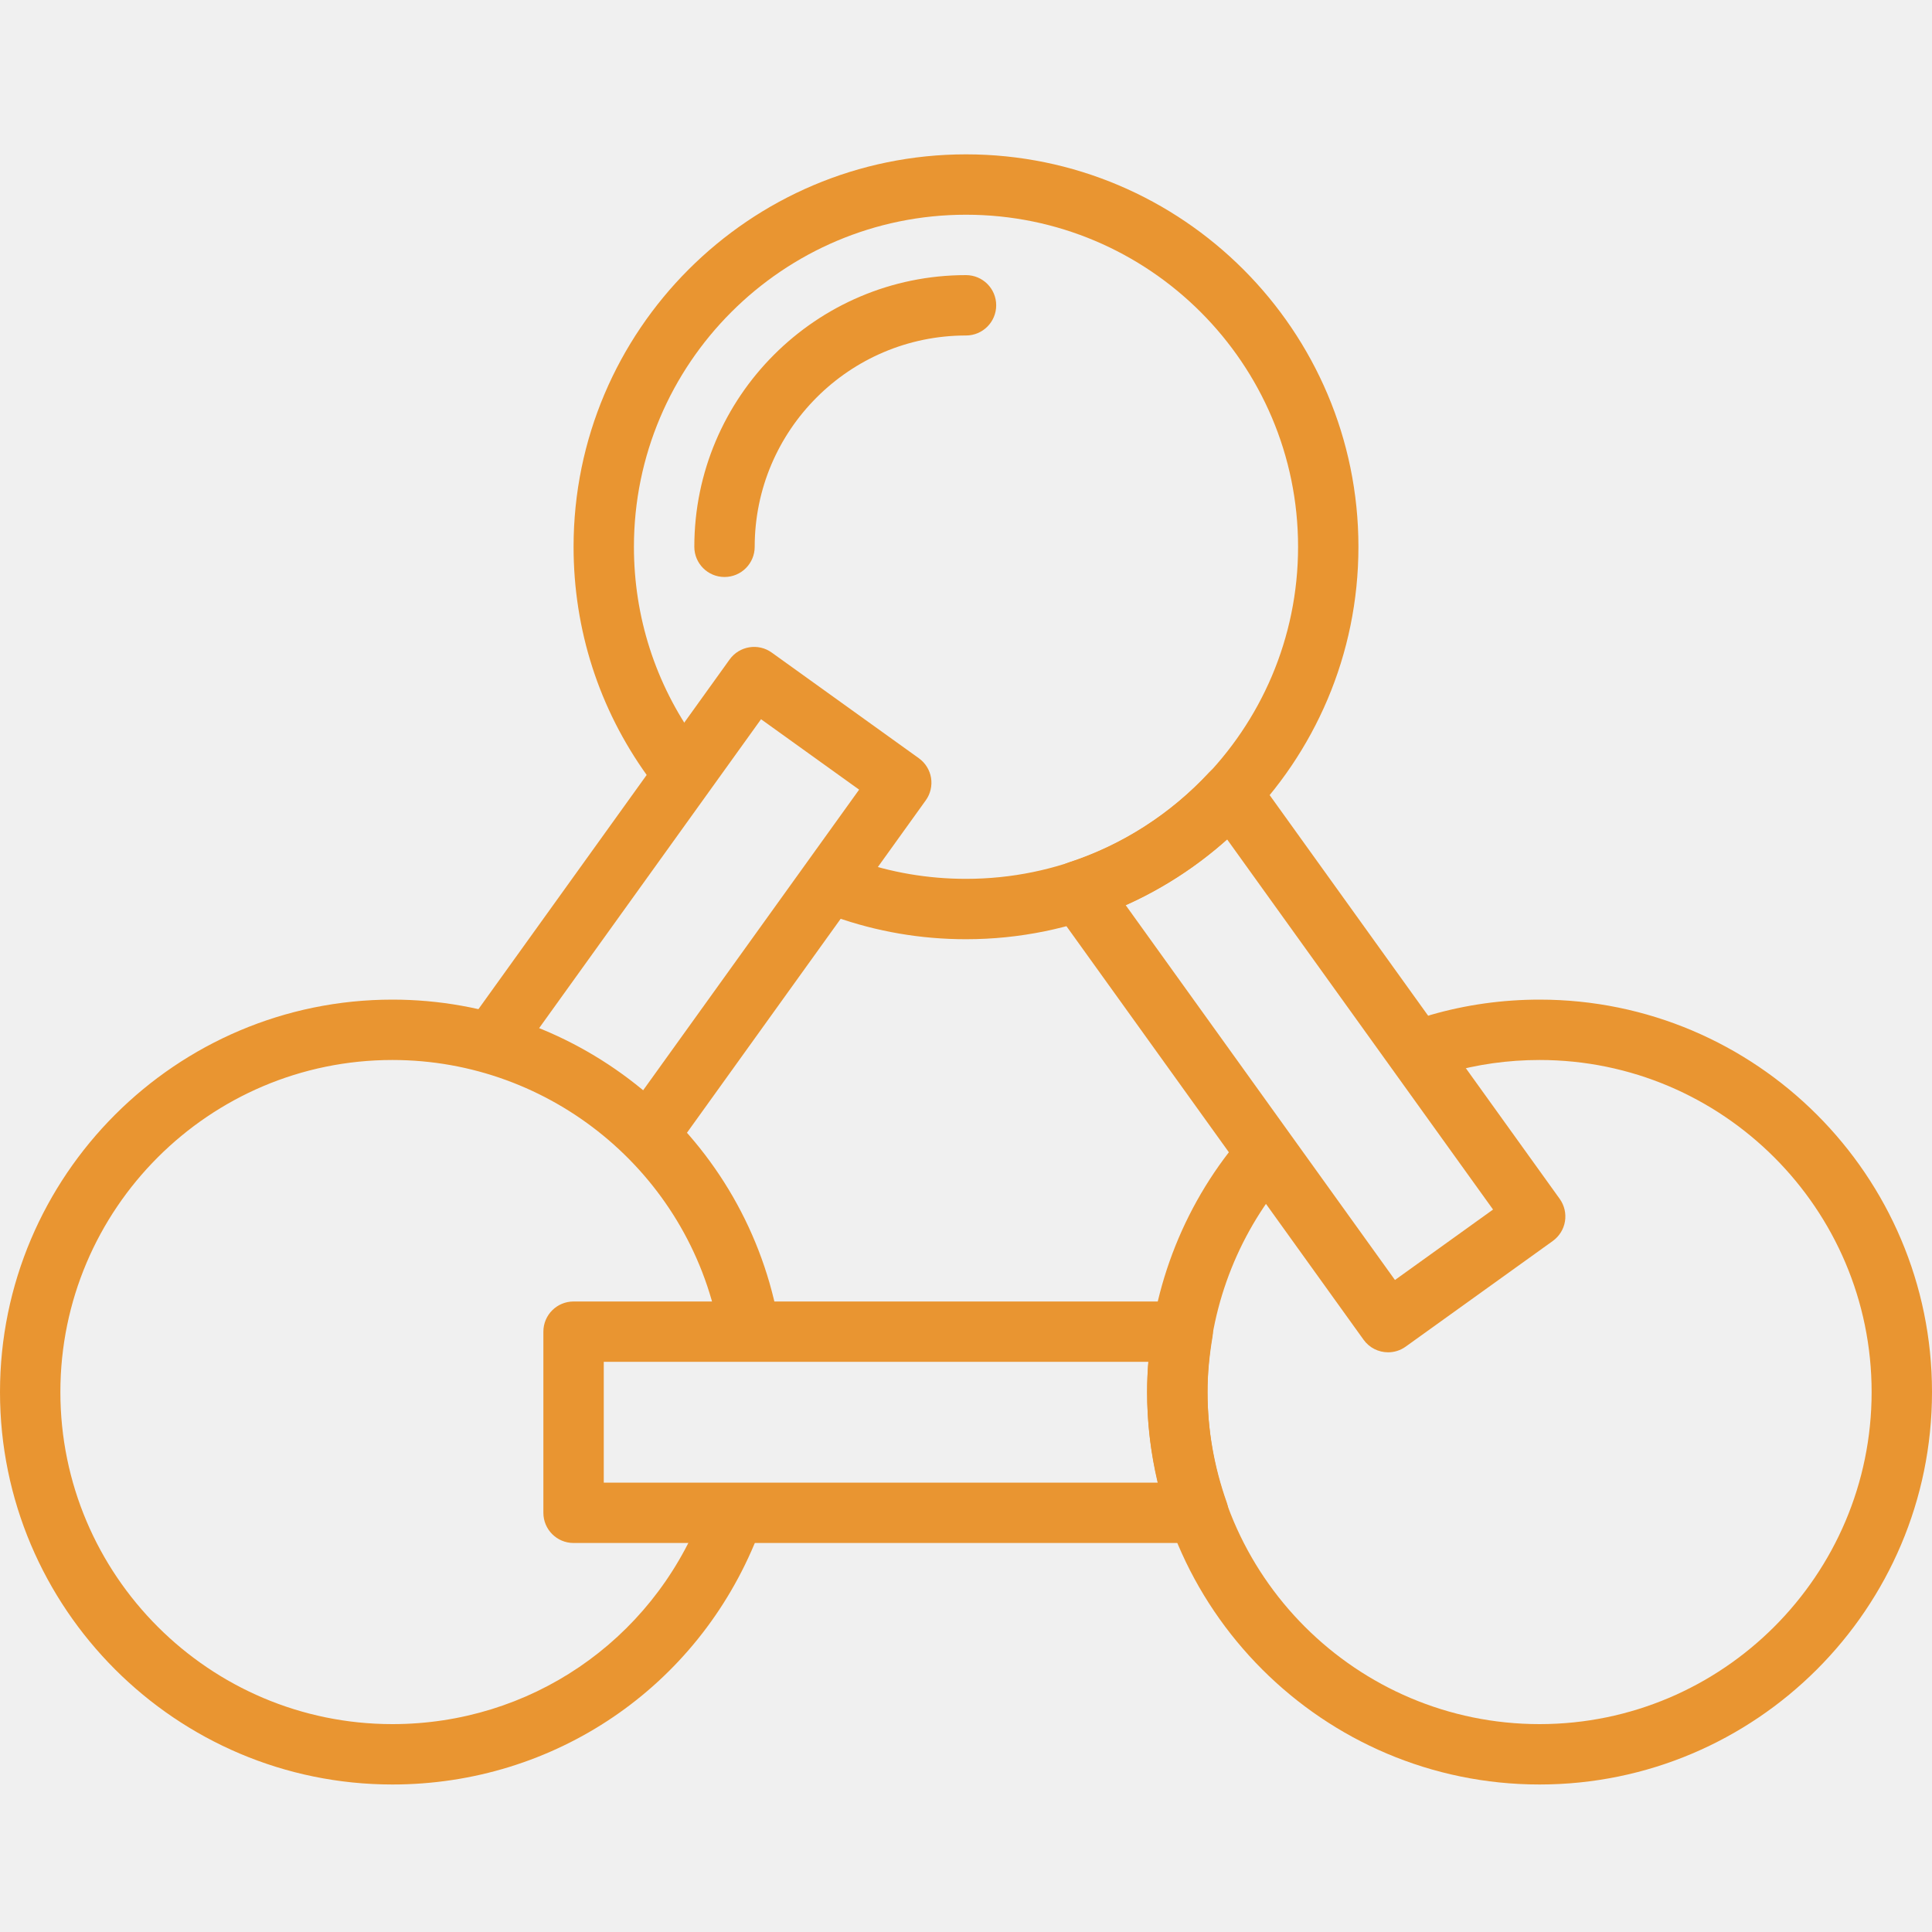
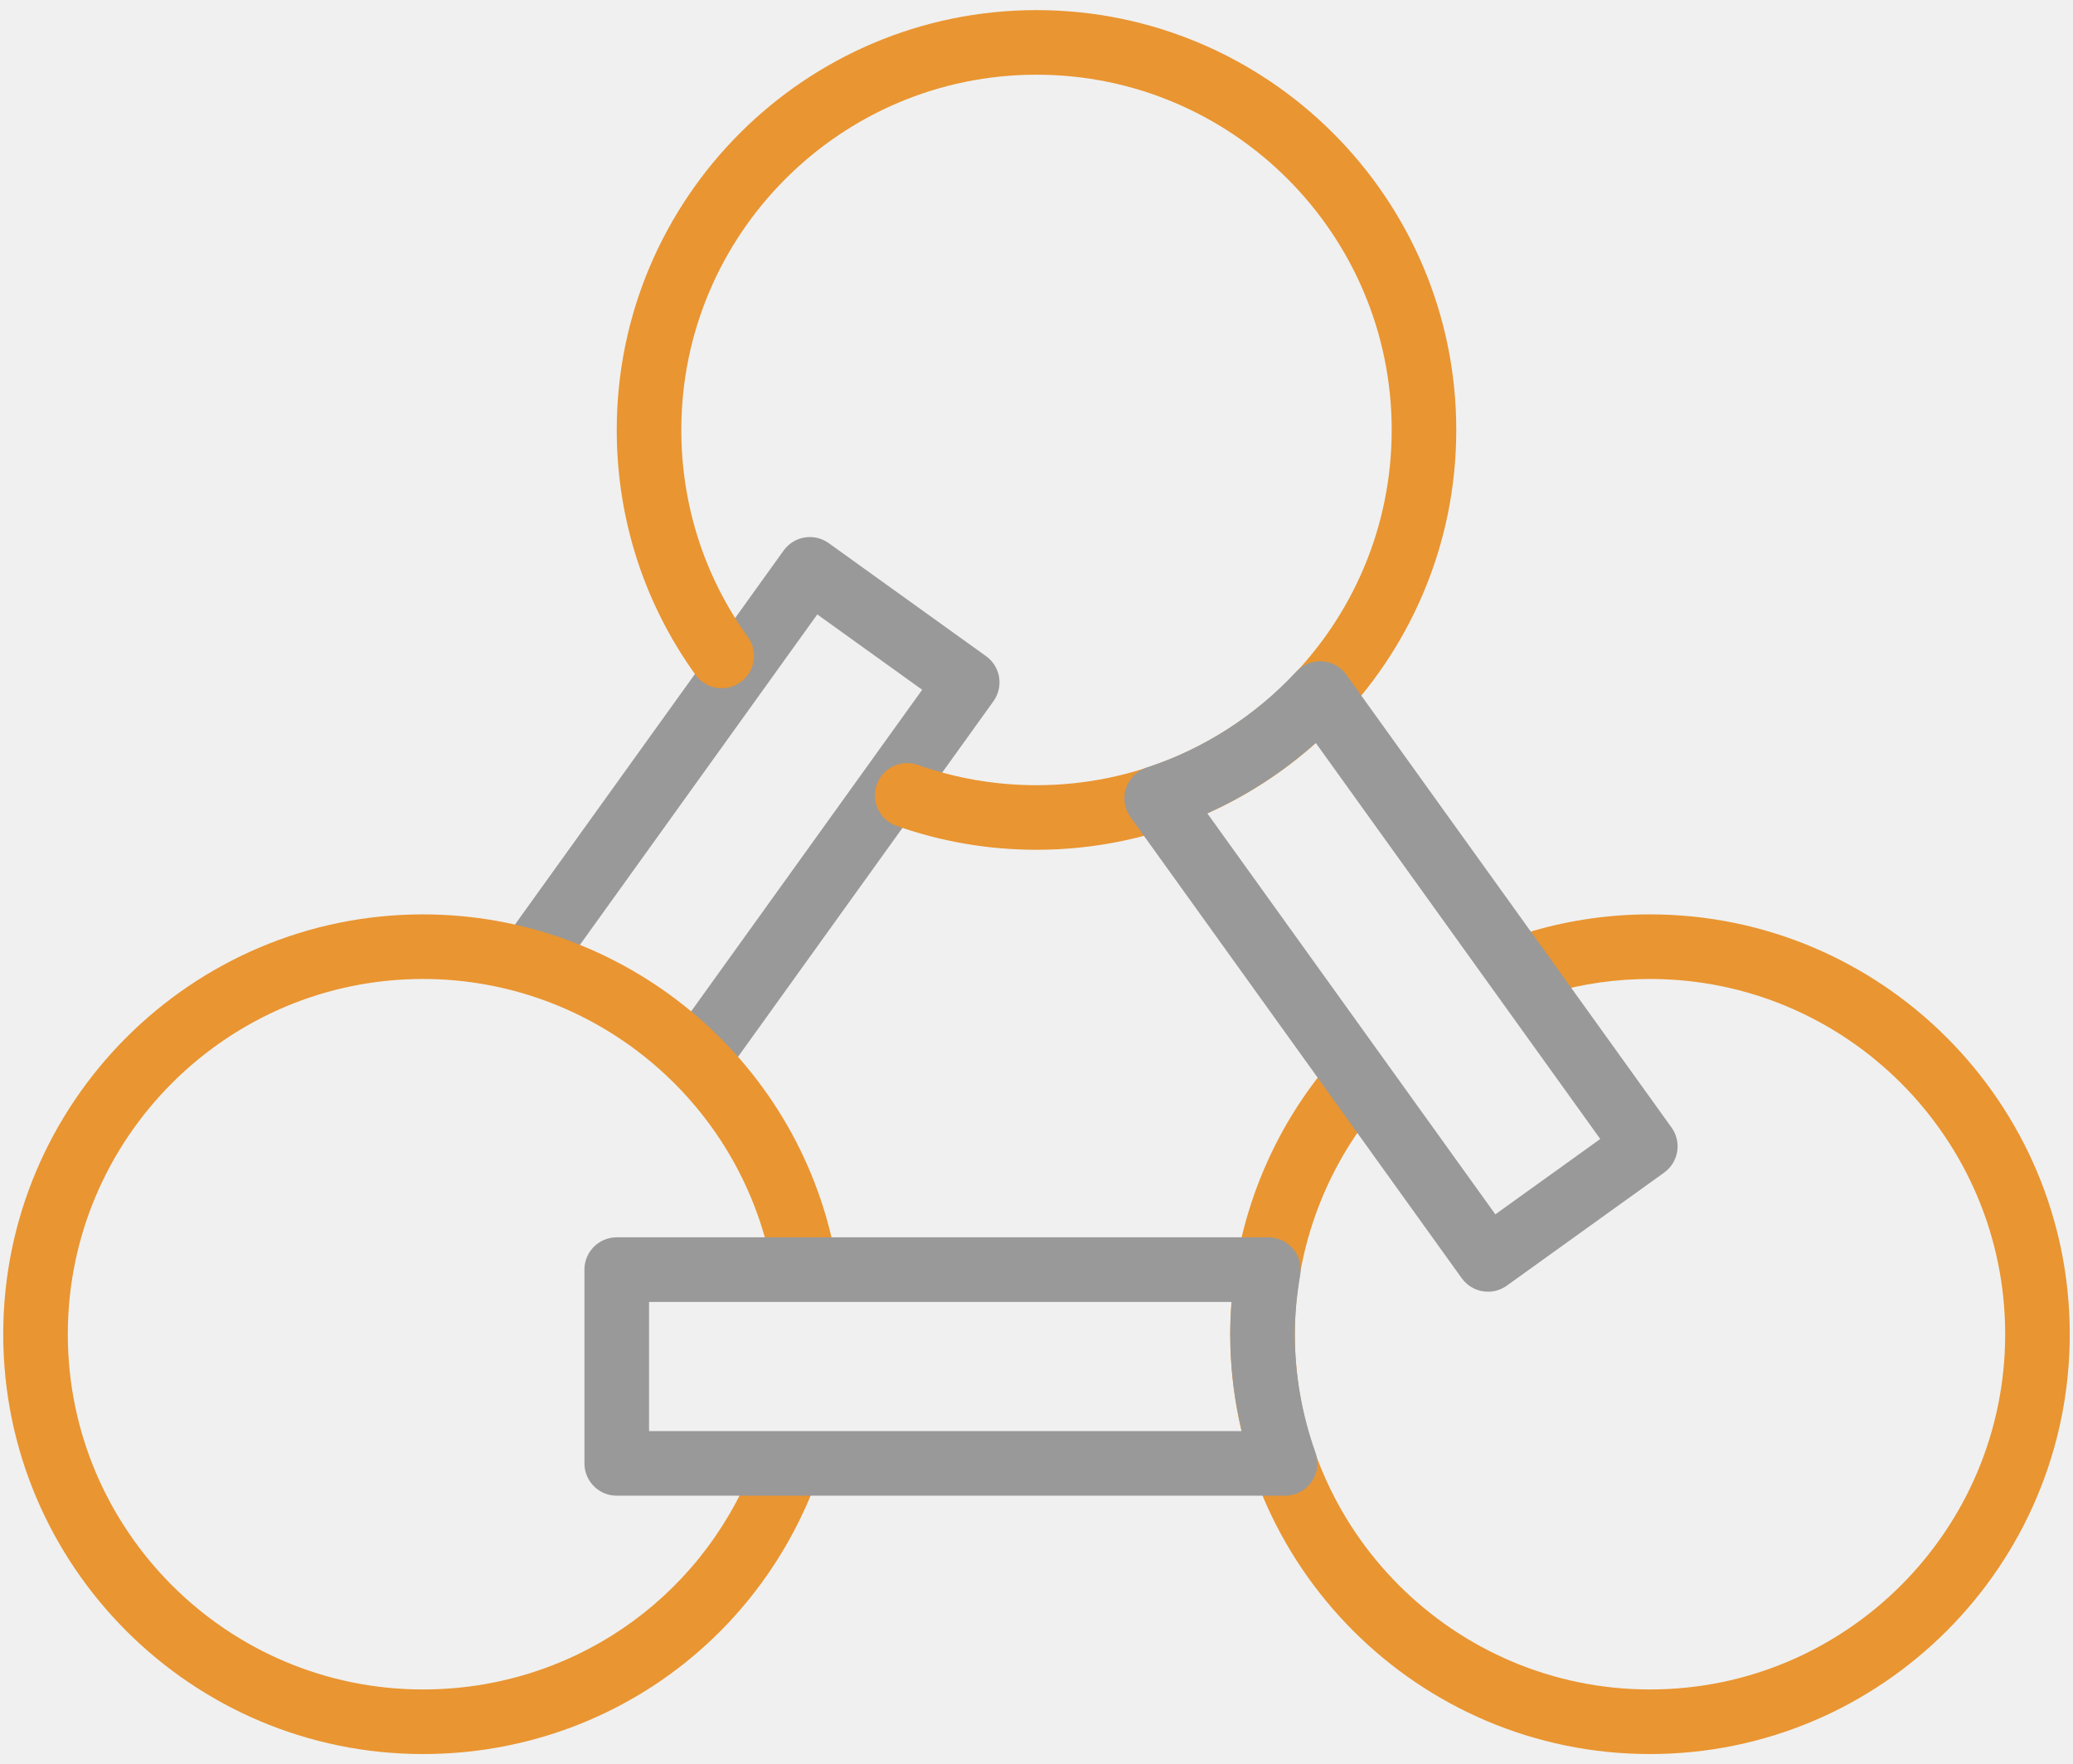
- <svg xmlns="http://www.w3.org/2000/svg" width="100" height="100" viewBox="0 0 100 100" fill="none">
-   <g id="003-atom" clip-path="url(#clip0_230_4335)">
-     <path id="Vector" d="M33.836 59.911C33.519 59.911 33.201 59.816 32.925 59.617C32.224 59.114 32.063 58.138 32.567 57.437L44.468 40.872L39.391 37.227L27.189 54.213C26.685 54.915 25.706 55.075 25.008 54.571C24.307 54.068 24.146 53.092 24.65 52.391L37.764 34.136C38.267 33.434 39.246 33.274 39.945 33.777L47.559 39.246C47.896 39.488 48.124 39.853 48.191 40.262C48.256 40.671 48.159 41.091 47.917 41.426L35.106 59.259C34.801 59.685 34.322 59.911 33.836 59.911Z" fill="#E99531" />
-     <path id="Vector_2" d="M20.312 92.365C9.112 92.365 0 83.252 0 72.052C0 60.852 9.112 51.74 20.312 51.74C30.012 51.74 38.398 58.639 40.249 68.146C40.415 68.993 39.862 69.814 39.015 69.978C38.169 70.142 37.347 69.591 37.183 68.744C35.615 60.701 28.52 54.865 20.312 54.865C10.835 54.865 3.125 62.575 3.125 72.052C3.125 81.529 10.835 89.24 20.312 89.24C27.401 89.24 33.674 84.982 36.293 78.393C36.613 77.591 37.521 77.201 38.322 77.518C39.125 77.836 39.515 78.746 39.198 79.547C36.104 87.334 28.691 92.365 20.312 92.365Z" fill="#E99531" />
-     <path id="Vector_3" d="M50 48.614C47.673 48.614 45.394 48.224 43.221 47.455C42.407 47.167 41.982 46.274 42.27 45.461C42.555 44.647 43.45 44.222 44.264 44.51C46.1 45.16 48.03 45.489 50 45.489C59.477 45.489 67.188 37.779 67.188 28.302C67.188 18.825 59.477 11.114 50 11.114C40.523 11.114 32.812 18.825 32.812 28.302C32.812 31.927 33.926 35.393 36.035 38.324C36.541 39.025 36.38 40.001 35.68 40.504C34.98 41.008 34.004 40.849 33.499 40.149C31.005 36.684 29.688 32.587 29.688 28.302C29.688 17.102 38.8 7.989 50 7.989C61.2 7.989 70.312 17.102 70.312 28.302C70.312 39.502 61.2 48.614 50 48.614Z" fill="#E99531" />
-     <path id="Vector_4" d="M37.5 29.865C36.637 29.865 35.938 29.166 35.938 28.302C35.938 20.547 42.246 14.24 50 14.24C50.864 14.24 51.563 14.938 51.563 15.802C51.563 16.666 50.864 17.365 50 17.365C43.97 17.365 39.063 22.271 39.063 28.302C39.063 29.166 38.364 29.865 37.5 29.865Z" fill="#E99531" />
-     <path id="Vector_5" d="M79.687 92.365C68.487 92.365 59.375 83.252 59.375 72.052C59.375 67.424 60.973 62.895 63.875 59.3C64.413 58.629 65.401 58.522 66.073 59.065C66.744 59.607 66.849 60.59 66.308 61.263C63.852 64.305 62.5 68.137 62.5 72.052C62.5 81.529 70.21 89.24 79.687 89.24C89.165 89.24 96.875 81.529 96.875 72.052C96.875 62.575 89.165 54.865 79.687 54.865C78.062 54.865 76.457 55.09 74.914 55.536C74.084 55.774 73.219 55.298 72.979 54.468C72.74 53.64 73.219 52.773 74.048 52.533C75.871 52.006 77.77 51.74 79.687 51.74C90.887 51.74 100 60.852 100 72.052C100 83.252 90.887 92.365 79.687 92.365Z" fill="#E99531" />
-     <path id="Vector_6" d="M71.847 69.995C71.361 69.995 70.882 69.769 70.577 69.343L54.547 47.032C54.257 46.628 54.176 46.109 54.332 45.636C54.486 45.161 54.858 44.79 55.331 44.636C58.075 43.741 60.581 42.135 62.575 39.989C62.893 39.647 63.335 39.479 63.819 39.493C64.285 39.522 64.716 39.76 64.989 40.141L80.73 62.053C80.971 62.388 81.069 62.809 81.003 63.217C80.936 63.626 80.708 63.99 80.371 64.234L72.757 69.702C72.482 69.9 72.163 69.995 71.847 69.995ZM58.264 46.849L72.203 66.252L77.28 62.606L63.512 43.442C61.943 44.844 60.168 45.996 58.264 46.849Z" fill="#E99531" />
-     <path id="Vector_7" d="M62.027 79.865H29.688C28.824 79.865 28.125 79.165 28.125 78.302V68.927C28.125 68.063 28.824 67.365 29.688 67.365H61.219C61.678 67.365 62.114 67.568 62.412 67.917C62.709 68.268 62.836 68.732 62.76 69.185C62.586 70.226 62.501 71.163 62.501 72.052C62.501 73.978 62.836 75.907 63.501 77.781C63.67 78.26 63.596 78.79 63.303 79.204C63.01 79.619 62.534 79.865 62.027 79.865ZM31.251 76.74H59.935C59.563 75.192 59.375 73.623 59.375 72.052C59.375 71.543 59.399 71.025 59.444 70.489H31.251V76.74Z" fill="#E99531" />
+ <svg xmlns="http://www.w3.org/2000/svg" width="107" height="91" viewBox="0 0 107 91" fill="none">
+   <g id="content">
+     <path id="Vector" d="M36.258 55.905C35.92 55.905 35.581 55.804 35.287 55.592C34.538 55.055 34.367 54.014 34.904 53.266L47.599 35.597L42.184 31.709L29.168 49.827C28.63 50.576 27.586 50.746 26.842 50.209C26.093 49.672 25.923 48.631 26.459 47.883L40.448 28.411C40.984 27.663 42.029 27.492 42.774 28.029L50.895 33.862C51.255 34.121 51.498 34.51 51.57 34.946C51.639 35.383 51.535 35.83 51.278 36.188L37.613 55.209C37.288 55.663 36.776 55.905 36.258 55.905Z" fill="#999999" />
+     <path id="Vector_2" d="M21.833 90.522C9.887 90.522 0.167 80.802 0.167 68.856C0.167 56.909 9.887 47.189 21.833 47.189C32.18 47.189 41.124 54.549 43.099 64.689C43.276 65.592 42.686 66.468 41.783 66.643C40.88 66.819 40.004 66.23 39.828 65.327C38.156 56.748 30.588 50.522 21.833 50.522C11.724 50.522 3.5 58.747 3.5 68.856C3.5 78.965 11.724 87.189 21.833 87.189C29.395 87.189 36.086 82.648 38.879 75.619C39.221 74.764 40.19 74.348 41.044 74.686C41.901 75.025 42.316 75.996 41.978 76.85C38.678 85.156 30.77 90.522 21.833 90.522Z" fill="#E99531" />
+     <path id="Vector_3" d="M53.5 43.855C51.018 43.855 48.587 43.438 46.269 42.618C45.401 42.311 44.947 41.358 45.255 40.492C45.559 39.624 46.513 39.17 47.382 39.477C49.34 40.17 51.399 40.522 53.5 40.522C63.609 40.522 71.834 32.298 71.834 22.189C71.834 12.08 63.609 3.855 53.5 3.855C43.391 3.855 35.167 12.08 35.167 22.189C35.167 26.056 36.355 29.752 38.605 32.878C39.143 33.626 38.972 34.667 38.225 35.204C37.478 35.741 36.438 35.573 35.899 34.826C33.239 31.129 31.834 26.76 31.834 22.189C31.834 10.242 41.553 0.522 53.5 0.522C65.447 0.522 75.167 10.242 75.167 22.189C75.167 34.135 65.447 43.855 53.5 43.855Z" fill="#E99531" />
+     <path id="Vector_4" d="M85.167 90.522C73.22 90.522 63.5 80.802 63.5 68.856C63.5 63.919 65.204 59.088 68.3 55.254C68.874 54.537 69.928 54.424 70.644 55.003C71.36 55.581 71.472 56.63 70.895 57.347C68.275 60.592 66.833 64.68 66.833 68.856C66.833 78.965 75.058 87.189 85.167 87.189C95.276 87.189 103.5 78.965 103.5 68.856C103.5 58.747 95.276 50.522 85.167 50.522C83.433 50.522 81.721 50.763 80.075 51.239C79.19 51.492 78.267 50.985 78.011 50.099C77.757 49.216 78.267 48.291 79.151 48.035C81.096 47.473 83.121 47.189 85.167 47.189C97.114 47.189 106.833 56.909 106.833 68.856C106.833 80.802 97.114 90.522 85.167 90.522Z" fill="#E99531" />
+     <path id="Vector_5" d="M76.804 66.661C76.285 66.661 75.774 66.42 75.449 65.966L58.35 42.167C58.041 41.736 57.955 41.183 58.121 40.678C58.286 40.172 58.682 39.776 59.187 39.611C62.114 38.657 64.787 36.944 66.913 34.655C67.253 34.29 67.724 34.111 68.24 34.126C68.738 34.156 69.198 34.411 69.489 34.817L86.279 58.19C86.536 58.547 86.64 58.996 86.57 59.431C86.498 59.867 86.256 60.257 85.896 60.516L77.775 66.349C77.481 66.56 77.141 66.661 76.804 66.661ZM62.315 41.973L77.184 62.669L82.599 58.78L67.913 38.338C66.239 39.834 64.346 41.063 62.315 41.973Z" fill="#999999" />
+     <path id="Vector_6" d="M66.329 77.189H31.834C30.912 77.189 30.166 76.443 30.166 75.522V65.522C30.166 64.6 30.912 63.855 31.834 63.855H65.467C65.956 63.855 66.421 64.072 66.739 64.445C67.056 64.819 67.192 65.314 67.111 65.797C66.925 66.907 66.834 67.908 66.834 68.856C66.834 70.91 67.192 72.967 67.9 74.966C68.081 75.477 68.003 76.043 67.69 76.484C67.377 76.927 66.87 77.189 66.329 77.189ZM33.501 73.856H64.097C63.701 72.205 63.5 70.531 63.5 68.856C63.5 68.313 63.525 67.76 63.574 67.189H33.501V73.856Z" fill="#999999" />
  </g>
-   <defs>
-     <clipPath id="clip0_230_4335">
-       <rect width="100" height="100" fill="white" />
-     </clipPath>
-   </defs>
</svg>
